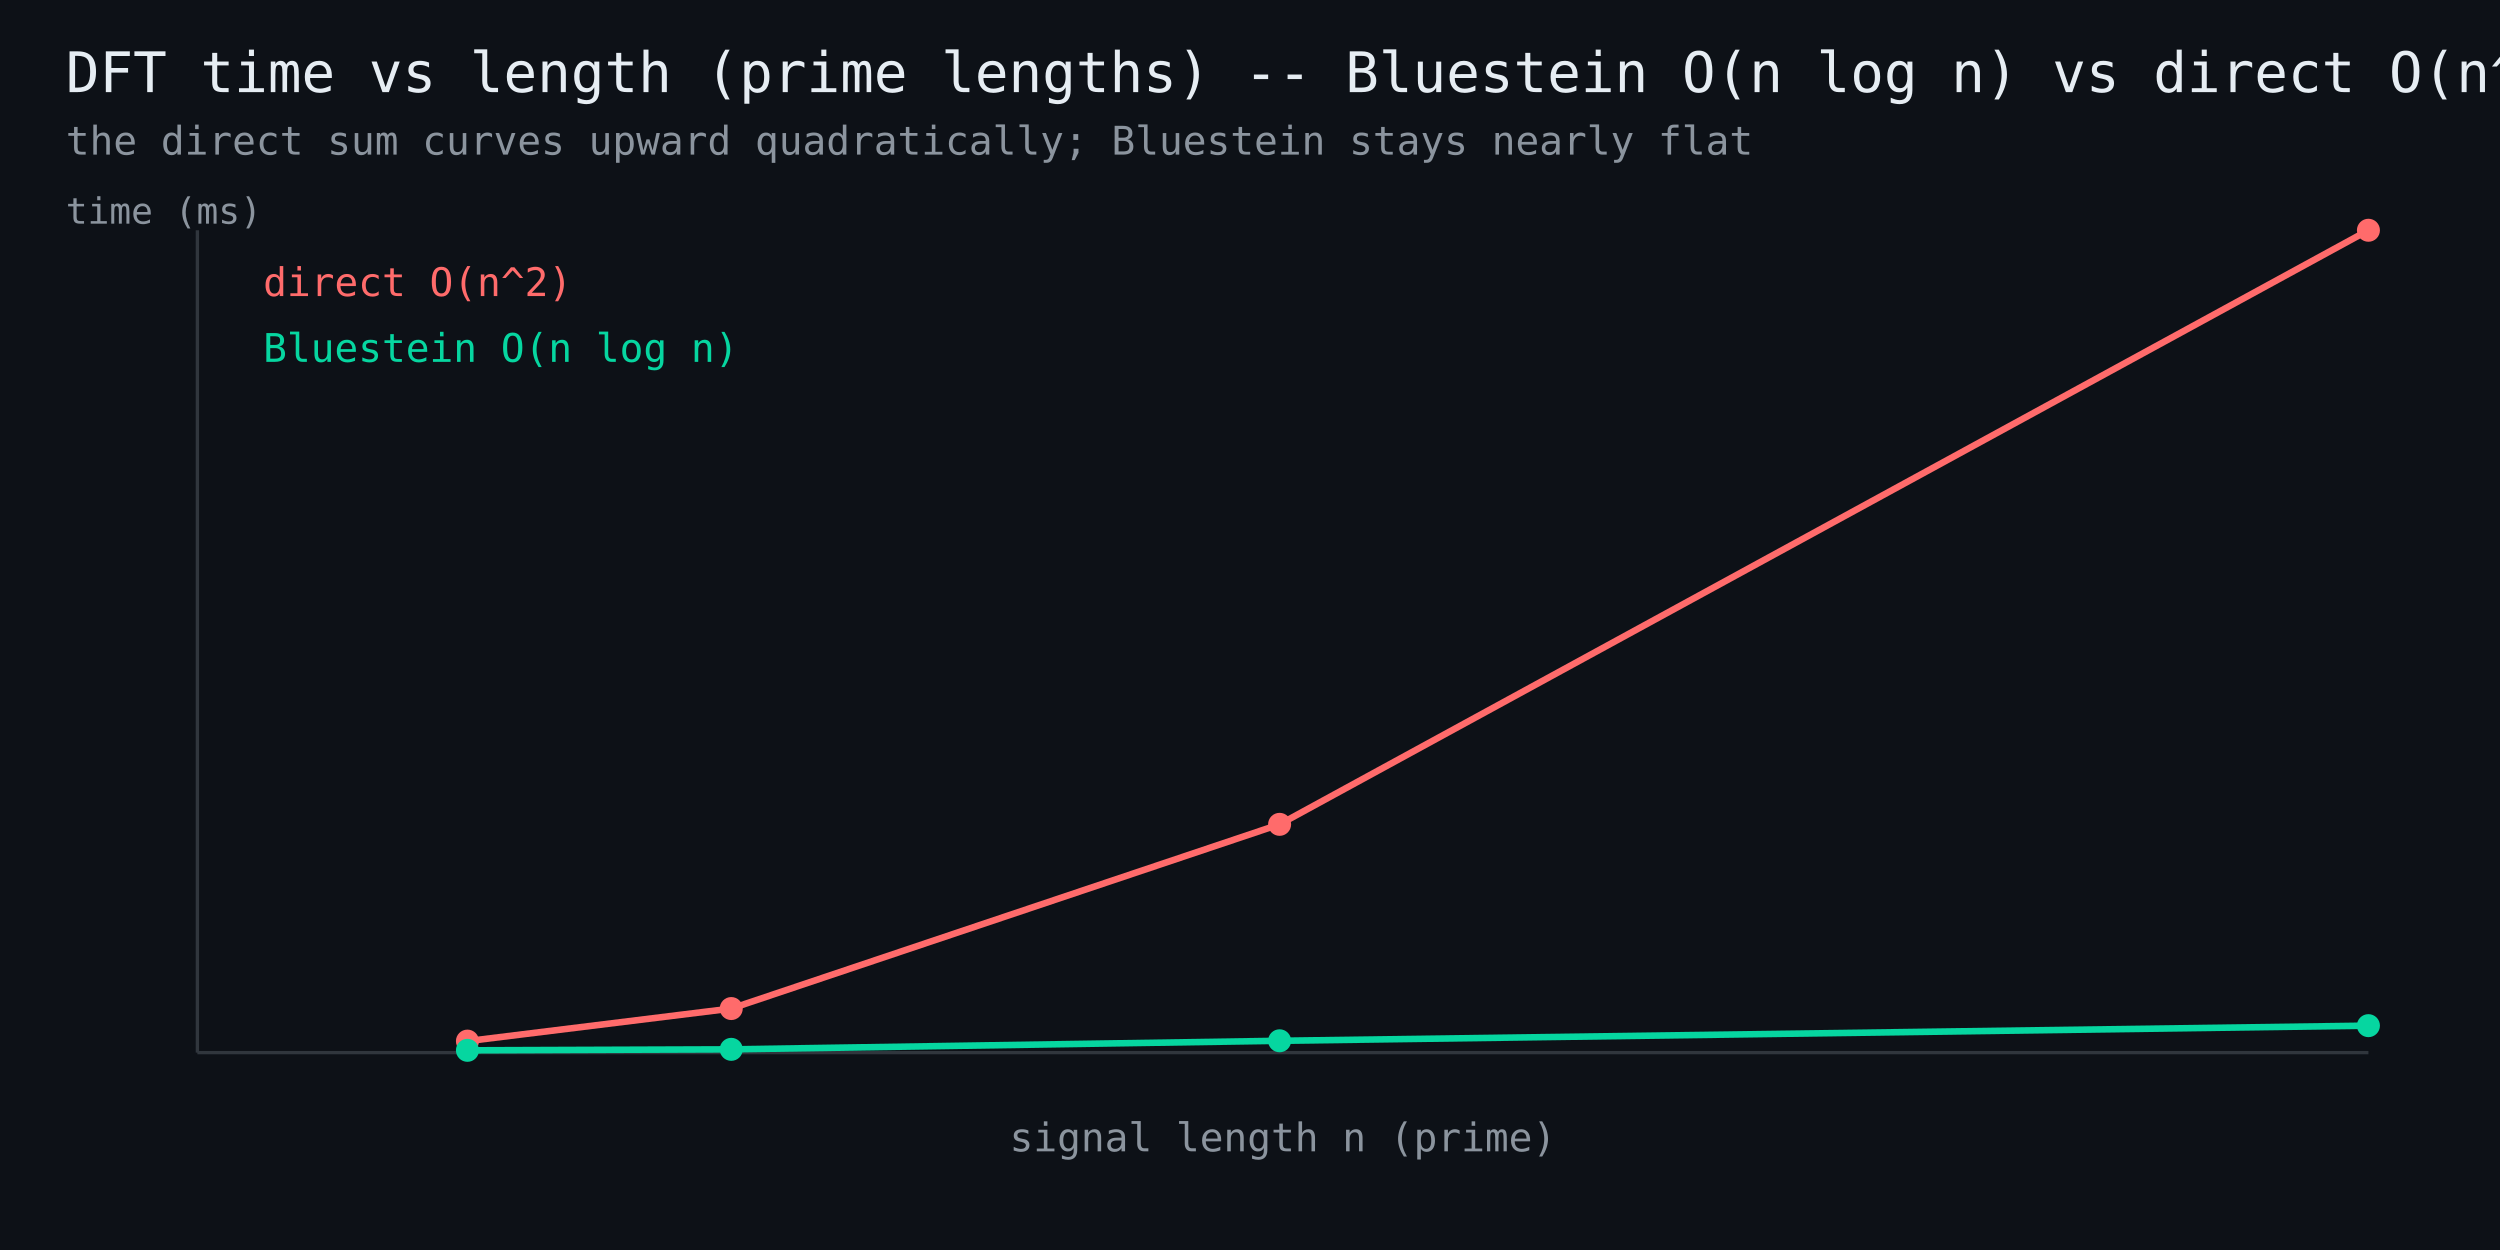
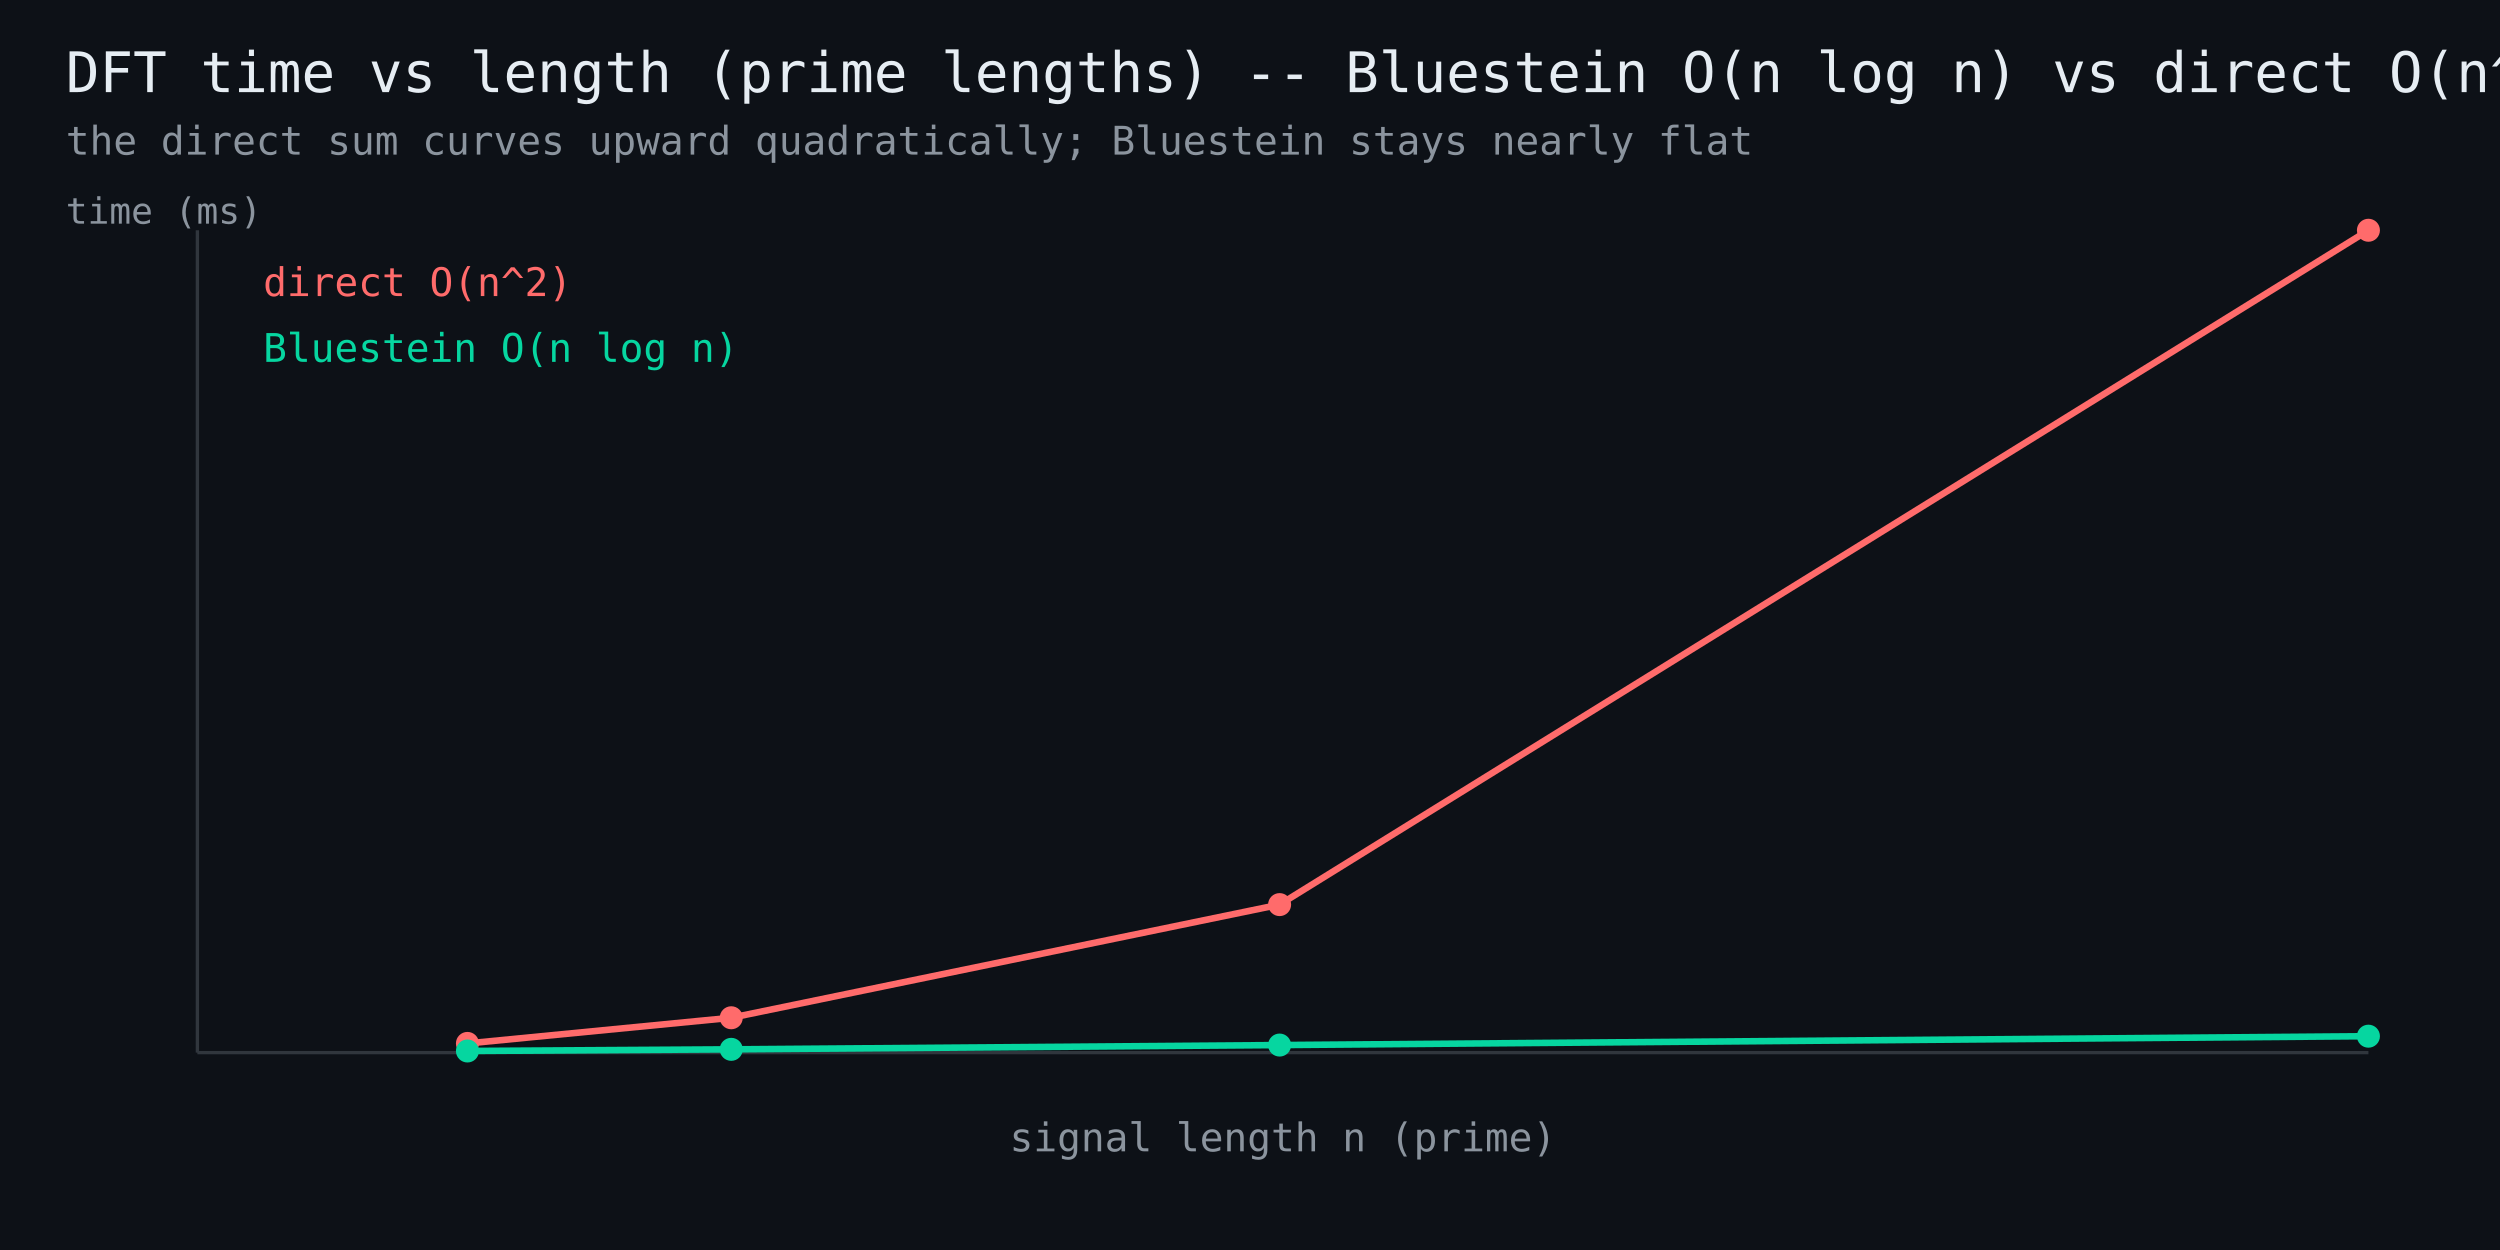
<svg xmlns="http://www.w3.org/2000/svg" width="760" height="380" viewBox="0 0 760 380" font-family="monospace">
  <rect width="760" height="380" fill="#0d1117" />
  <text x="20" y="28" fill="#e6edf3" font-size="17">DFT time vs length (prime lengths) -- Bluestein O(n log n) vs direct O(n^2)</text>
  <text x="20" y="47" fill="#8b949e" font-size="12">the direct sum curves upward quadratically; Bluestein stays nearly flat</text>
  <line x1="60" y1="320" x2="720" y2="320" stroke="#30363d" stroke-width="1" />
  <line x1="60" y1="320" x2="60" y2="70" stroke="#30363d" stroke-width="1" />
-   <polyline points="142.1,316.5 222.3,306.6 389.0,250.6 720.0,70.0" fill="none" stroke="#ff6b6b" stroke-width="2" />
-   <circle cx="142.1" cy="316.5" r="3.5" fill="#ff6b6b" />
-   <circle cx="222.3" cy="306.6" r="3.5" fill="#ff6b6b" />
-   <circle cx="389.0" cy="250.6" r="3.5" fill="#ff6b6b" />
+   <polyline points="142.1,317.2 222.3,309.4 389.0,275.0 720.0,70.0" fill="none" stroke="#ff6b6b" stroke-width="2" />
+   <circle cx="142.1" cy="317.2" r="3.5" fill="#ff6b6b" />
+   <circle cx="222.3" cy="309.4" r="3.5" fill="#ff6b6b" />
+   <circle cx="389.0" cy="275.0" r="3.5" fill="#ff6b6b" />
  <circle cx="720.0" cy="70.0" r="3.5" fill="#ff6b6b" />
  <text x="80" y="90" fill="#ff6b6b" font-size="12">direct O(n^2)</text>
-   <polyline points="142.1,319.3 222.3,319.0 389.0,316.4 720.0,311.8" fill="none" stroke="#06d6a0" stroke-width="2" />
-   <circle cx="142.1" cy="319.3" r="3.5" fill="#06d6a0" />
+   <polyline points="142.1,319.5 222.3,319.0 389.0,317.7 720.0,315.0" fill="none" stroke="#06d6a0" stroke-width="2" />
+   <circle cx="142.1" cy="319.5" r="3.5" fill="#06d6a0" />
  <circle cx="222.3" cy="319.0" r="3.5" fill="#06d6a0" />
-   <circle cx="389.0" cy="316.4" r="3.5" fill="#06d6a0" />
-   <circle cx="720.0" cy="311.8" r="3.5" fill="#06d6a0" />
+   <circle cx="389.0" cy="317.7" r="3.5" fill="#06d6a0" />
+   <circle cx="720.0" cy="315.0" r="3.5" fill="#06d6a0" />
  <text x="80" y="110" fill="#06d6a0" font-size="12">Bluestein O(n log n)</text>
  <text x="390" y="350" fill="#8b949e" font-size="12" text-anchor="middle">signal length n (prime)</text>
  <text x="20" y="68" fill="#8b949e" font-size="11">time (ms)</text>
</svg>
